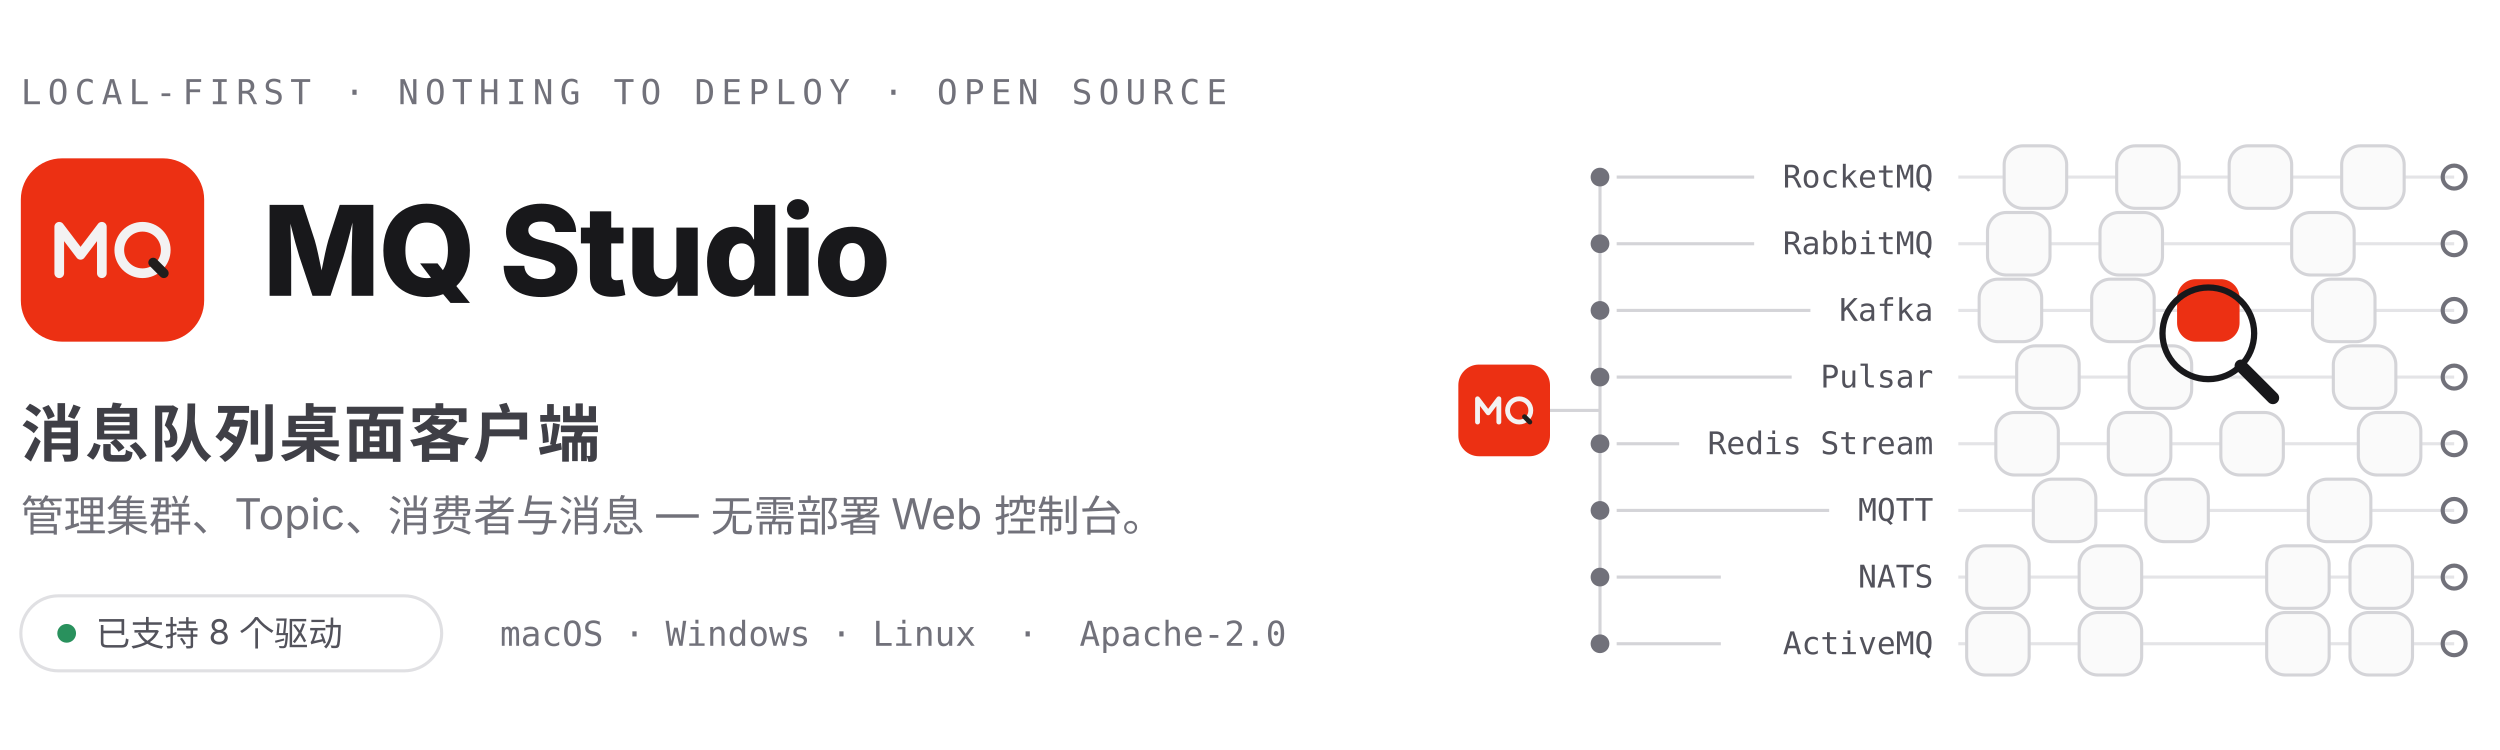
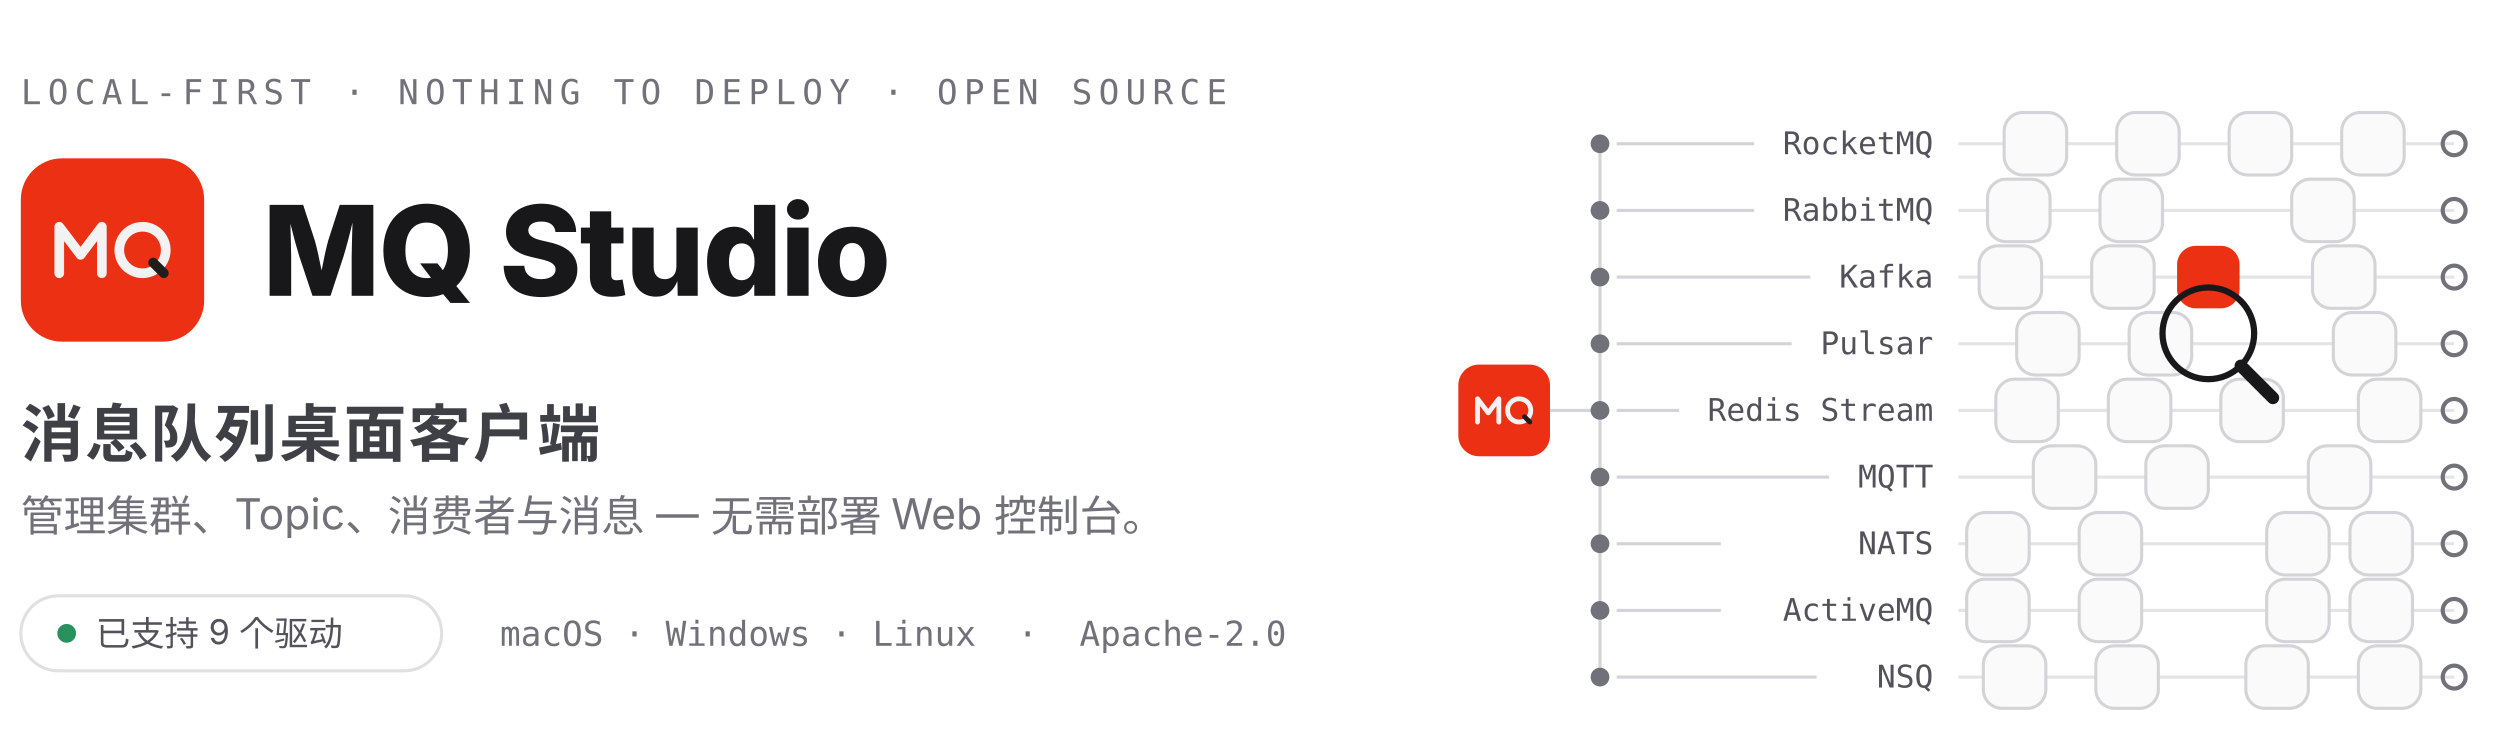
<svg xmlns="http://www.w3.org/2000/svg" width="1200" height="360" viewBox="0 0 1200 360" role="img" aria-labelledby="t d">
  <text x="10" y="50" font-family="ui-monospace,'SF Mono',Menlo,Consolas,monospace" font-size="16.5" letter-spacing="3" fill="#71717A">LOCAL-FIRST · NOTHING TO DEPLOY · OPEN SOURCE</text>
  <g id="lockup">
    <rect x="10" y="76" width="88" height="88" rx="19.8" fill="#EC3013" />
    <g transform="translate(22.86 96.761) scale(0.46478)" fill="none" stroke-width="10">
      <path d="M12 74 L12 26 L34 55 L56 26 L56 74" stroke="#F3F2F2" stroke-linejoin="round" stroke-linecap="round" />
      <circle cx="98" cy="50" r="24" stroke="#F3F2F2" />
      <line x1="109" y1="63" x2="120" y2="74" stroke="#201E1D" stroke-linecap="round" />
    </g>
    <text x="126" y="142" font-family="-apple-system,'PingFang SC','Segoe UI','Microsoft YaHei',system-ui,sans-serif" font-size="60" font-weight="800" letter-spacing="-1" fill="#18181B">MQ Studio</text>
  </g>
  <text x="10" y="219" font-family="-apple-system,'PingFang SC','Segoe UI','Microsoft YaHei',system-ui,sans-serif" font-size="30" font-weight="600" letter-spacing="1" fill="#3F3F46">消息队列桌面客户端</text>
  <text x="10" y="255" font-family="-apple-system,'PingFang SC','Segoe UI','Microsoft YaHei',system-ui,sans-serif" font-size="20.5" fill="#71717A">管理集群、Topic、消费者与消息 — 无需部署 Web 控制台。</text>
  <g id="meta">
    <rect x="10" y="286" width="202" height="36" rx="18" fill="none" stroke="#E0E0E3" stroke-width="1.5" />
    <circle cx="32" cy="304" r="4.5" fill="#29915D" />
-     <text x="46" y="310" font-family="-apple-system,'PingFang SC','Segoe UI','Microsoft YaHei',system-ui,sans-serif" font-size="16.5" fill="#52525B">已支持 8 个驱动</text>
+     <text x="46" y="310" font-family="-apple-system,'PingFang SC','Segoe UI','Microsoft YaHei',system-ui,sans-serif" font-size="16.5" fill="#52525B">已支持 9 个驱动</text>
    <text x="240" y="310" font-family="ui-monospace,'SF Mono',Menlo,Consolas,monospace" font-size="16.5" fill="#71717A">macOS · Windows · Linux  ·  Apache-2.0</text>
  </g>
  <g id="drivers">
    <rect x="700" y="175" width="44" height="44" rx="9.9" fill="#EC3013" />
    <g transform="translate(706.43 185.38) scale(0.23239)" fill="none" stroke-width="10">
      <path d="M12 74 L12 26 L34 55 L56 26 L56 74" stroke="#F3F2F2" stroke-linejoin="round" stroke-linecap="round" />
      <circle cx="98" cy="50" r="24" stroke="#F3F2F2" />
      <line x1="109" y1="63" x2="120" y2="74" stroke="#201E1D" stroke-linecap="round" />
    </g>
    <line x1="744" y1="197" x2="768" y2="197" stroke="#D4D4D8" stroke-width="1.5" />
-     <line x1="768" y1="85" x2="768" y2="309" stroke="#D4D4D8" stroke-width="1.5" />
-     <line x1="776" y1="85" x2="842" y2="85" stroke="#D4D4D8" stroke-width="1.5" />
-     <text x="928" y="90" text-anchor="end" font-family="ui-monospace,'SF Mono',Menlo,Consolas,monospace" font-size="15" fill="#52525B">RocketMQ</text>
-     <line x1="940" y1="85" x2="1178" y2="85" stroke="#E4E4E7" stroke-width="1.5" />
-     <circle cx="768" cy="85" r="4.5" fill="#71717A" />
-     <circle cx="1178" cy="85" r="5.5" fill="none" stroke="#71717A" stroke-width="2" />
-     <rect x="962" y="70" width="30" height="30" rx="9" fill="#FAFAFA" stroke="#D4D4D8" stroke-width="1.5" />
-     <rect x="1016" y="70" width="30" height="30" rx="9" fill="#FAFAFA" stroke="#D4D4D8" stroke-width="1.5" />
-     <rect x="1070" y="70" width="30" height="30" rx="9" fill="#FAFAFA" stroke="#D4D4D8" stroke-width="1.5" />
-     <rect x="1124" y="70" width="30" height="30" rx="9" fill="#FAFAFA" stroke="#D4D4D8" stroke-width="1.5" />
-     <line x1="776" y1="117" x2="842" y2="117" stroke="#D4D4D8" stroke-width="1.5" />
-     <text x="928" y="122" text-anchor="end" font-family="ui-monospace,'SF Mono',Menlo,Consolas,monospace" font-size="15" fill="#52525B">RabbitMQ</text>
-     <line x1="940" y1="117" x2="1178" y2="117" stroke="#E4E4E7" stroke-width="1.5" />
-     <circle cx="768" cy="117" r="4.5" fill="#71717A" />
-     <circle cx="1178" cy="117" r="5.5" fill="none" stroke="#71717A" stroke-width="2" />
-     <rect x="954" y="102" width="30" height="30" rx="9" fill="#FAFAFA" stroke="#D4D4D8" stroke-width="1.5" />
-     <rect x="1008" y="102" width="30" height="30" rx="9" fill="#FAFAFA" stroke="#D4D4D8" stroke-width="1.5" />
-     <rect x="1100" y="102" width="30" height="30" rx="9" fill="#FAFAFA" stroke="#D4D4D8" stroke-width="1.5" />
-     <line x1="776" y1="149" x2="869" y2="149" stroke="#D4D4D8" stroke-width="1.5" />
-     <text x="928" y="154" text-anchor="end" font-family="ui-monospace,'SF Mono',Menlo,Consolas,monospace" font-size="15" fill="#52525B">Kafka</text>
-     <line x1="940" y1="149" x2="1178" y2="149" stroke="#E4E4E7" stroke-width="1.5" />
-     <circle cx="768" cy="149" r="4.5" fill="#71717A" />
-     <circle cx="1178" cy="149" r="5.5" fill="none" stroke="#71717A" stroke-width="2" />
-     <rect x="950" y="134" width="30" height="30" rx="9" fill="#FAFAFA" stroke="#D4D4D8" stroke-width="1.5" />
-     <rect x="1004" y="134" width="30" height="30" rx="9" fill="#FAFAFA" stroke="#D4D4D8" stroke-width="1.5" />
-     <rect x="1110" y="134" width="30" height="30" rx="9" fill="#FAFAFA" stroke="#D4D4D8" stroke-width="1.5" />
-     <rect x="1045" y="134" width="30" height="30" rx="9" fill="#EC3013" />
-     <line x1="776" y1="181" x2="860" y2="181" stroke="#D4D4D8" stroke-width="1.5" />
-     <text x="928" y="186" text-anchor="end" font-family="ui-monospace,'SF Mono',Menlo,Consolas,monospace" font-size="15" fill="#52525B">Pulsar</text>
-     <line x1="940" y1="181" x2="1178" y2="181" stroke="#E4E4E7" stroke-width="1.5" />
-     <circle cx="768" cy="181" r="4.5" fill="#71717A" />
-     <circle cx="1178" cy="181" r="5.5" fill="none" stroke="#71717A" stroke-width="2" />
-     <rect x="968" y="166" width="30" height="30" rx="9" fill="#FAFAFA" stroke="#D4D4D8" stroke-width="1.5" />
-     <rect x="1022" y="166" width="30" height="30" rx="9" fill="#FAFAFA" stroke="#D4D4D8" stroke-width="1.5" />
-     <rect x="1120" y="166" width="30" height="30" rx="9" fill="#FAFAFA" stroke="#D4D4D8" stroke-width="1.5" />
-     <line x1="776" y1="213" x2="806" y2="213" stroke="#D4D4D8" stroke-width="1.5" />
-     <text x="928" y="218" text-anchor="end" font-family="ui-monospace,'SF Mono',Menlo,Consolas,monospace" font-size="15" fill="#52525B">Redis Stream</text>
-     <line x1="940" y1="213" x2="1178" y2="213" stroke="#E4E4E7" stroke-width="1.5" />
-     <circle cx="768" cy="213" r="4.5" fill="#71717A" />
-     <circle cx="1178" cy="213" r="5.5" fill="none" stroke="#71717A" stroke-width="2" />
-     <rect x="958" y="198" width="30" height="30" rx="9" fill="#FAFAFA" stroke="#D4D4D8" stroke-width="1.5" />
-     <rect x="1012" y="198" width="30" height="30" rx="9" fill="#FAFAFA" stroke="#D4D4D8" stroke-width="1.5" />
-     <rect x="1066" y="198" width="30" height="30" rx="9" fill="#FAFAFA" stroke="#D4D4D8" stroke-width="1.5" />
-     <rect x="1132" y="198" width="30" height="30" rx="9" fill="#FAFAFA" stroke="#D4D4D8" stroke-width="1.5" />
-     <line x1="776" y1="245" x2="878" y2="245" stroke="#D4D4D8" stroke-width="1.5" />
-     <text x="928" y="250" text-anchor="end" font-family="ui-monospace,'SF Mono',Menlo,Consolas,monospace" font-size="15" fill="#52525B">MQTT</text>
-     <line x1="940" y1="245" x2="1178" y2="245" stroke="#E4E4E7" stroke-width="1.5" />
-     <circle cx="768" cy="245" r="4.5" fill="#71717A" />
-     <circle cx="1178" cy="245" r="5.5" fill="none" stroke="#71717A" stroke-width="2" />
-     <rect x="976" y="230" width="30" height="30" rx="9" fill="#FAFAFA" stroke="#D4D4D8" stroke-width="1.5" />
-     <rect x="1030" y="230" width="30" height="30" rx="9" fill="#FAFAFA" stroke="#D4D4D8" stroke-width="1.5" />
-     <rect x="1108" y="230" width="30" height="30" rx="9" fill="#FAFAFA" stroke="#D4D4D8" stroke-width="1.5" />
-     <line x1="776" y1="277" x2="826" y2="277" stroke="#D4D4D8" stroke-width="1.5" />
-     <text x="928" y="282" text-anchor="end" font-family="ui-monospace,'SF Mono',Menlo,Consolas,monospace" font-size="15" fill="#52525B">NATS</text>
-     <line x1="940" y1="277" x2="1178" y2="277" stroke="#E4E4E7" stroke-width="1.5" />
-     <circle cx="768" cy="277" r="4.5" fill="#71717A" />
-     <circle cx="1178" cy="277" r="5.5" fill="none" stroke="#71717A" stroke-width="2" />
-     <rect x="944" y="262" width="30" height="30" rx="9" fill="#FAFAFA" stroke="#D4D4D8" stroke-width="1.5" />
-     <rect x="998" y="262" width="30" height="30" rx="9" fill="#FAFAFA" stroke="#D4D4D8" stroke-width="1.5" />
-     <rect x="1088" y="262" width="30" height="30" rx="9" fill="#FAFAFA" stroke="#D4D4D8" stroke-width="1.5" />
-     <rect x="1128" y="262" width="30" height="30" rx="9" fill="#FAFAFA" stroke="#D4D4D8" stroke-width="1.5" />
-     <line x1="776" y1="309" x2="826" y2="309" stroke="#D4D4D8" stroke-width="1.5" />
-     <text x="928" y="314" text-anchor="end" font-family="ui-monospace,'SF Mono',Menlo,Consolas,monospace" font-size="15" fill="#52525B">ActiveMQ</text>
-     <line x1="940" y1="309" x2="1178" y2="309" stroke="#E4E4E7" stroke-width="1.5" />
-     <circle cx="768" cy="309" r="4.5" fill="#71717A" />
-     <circle cx="1178" cy="309" r="5.5" fill="none" stroke="#71717A" stroke-width="2" />
-     <rect x="944" y="294" width="30" height="30" rx="9" fill="#FAFAFA" stroke="#D4D4D8" stroke-width="1.5" />
-     <rect x="998" y="294" width="30" height="30" rx="9" fill="#FAFAFA" stroke="#D4D4D8" stroke-width="1.5" />
-     <rect x="1088" y="294" width="30" height="30" rx="9" fill="#FAFAFA" stroke="#D4D4D8" stroke-width="1.5" />
-     <rect x="1128" y="294" width="30" height="30" rx="9" fill="#FAFAFA" stroke="#D4D4D8" stroke-width="1.5" />
+     <line x1="768" y1="69" x2="768" y2="325" stroke="#D4D4D8" stroke-width="1.5" />
+     <line x1="776" y1="69" x2="842" y2="69" stroke="#D4D4D8" stroke-width="1.5" />
+     <text x="928" y="74" text-anchor="end" font-family="ui-monospace,'SF Mono',Menlo,Consolas,monospace" font-size="15" fill="#52525B">RocketMQ</text>
+     <line x1="940" y1="69" x2="1178" y2="69" stroke="#E4E4E7" stroke-width="1.5" />
+     <circle cx="768" cy="69" r="4.5" fill="#71717A" />
+     <circle cx="1178" cy="69" r="5.5" fill="none" stroke="#71717A" stroke-width="2" />
+     <rect x="962" y="54" width="30" height="30" rx="9" fill="#FAFAFA" stroke="#D4D4D8" stroke-width="1.5" />
+     <rect x="1016" y="54" width="30" height="30" rx="9" fill="#FAFAFA" stroke="#D4D4D8" stroke-width="1.5" />
+     <rect x="1070" y="54" width="30" height="30" rx="9" fill="#FAFAFA" stroke="#D4D4D8" stroke-width="1.5" />
+     <rect x="1124" y="54" width="30" height="30" rx="9" fill="#FAFAFA" stroke="#D4D4D8" stroke-width="1.5" />
+     <line x1="776" y1="101" x2="842" y2="101" stroke="#D4D4D8" stroke-width="1.5" />
+     <text x="928" y="106" text-anchor="end" font-family="ui-monospace,'SF Mono',Menlo,Consolas,monospace" font-size="15" fill="#52525B">RabbitMQ</text>
+     <line x1="940" y1="101" x2="1178" y2="101" stroke="#E4E4E7" stroke-width="1.5" />
+     <circle cx="768" cy="101" r="4.5" fill="#71717A" />
+     <circle cx="1178" cy="101" r="5.5" fill="none" stroke="#71717A" stroke-width="2" />
+     <rect x="954" y="86" width="30" height="30" rx="9" fill="#FAFAFA" stroke="#D4D4D8" stroke-width="1.5" />
+     <rect x="1008" y="86" width="30" height="30" rx="9" fill="#FAFAFA" stroke="#D4D4D8" stroke-width="1.5" />
+     <rect x="1100" y="86" width="30" height="30" rx="9" fill="#FAFAFA" stroke="#D4D4D8" stroke-width="1.5" />
+     <line x1="776" y1="133" x2="869" y2="133" stroke="#D4D4D8" stroke-width="1.5" />
+     <text x="928" y="138" text-anchor="end" font-family="ui-monospace,'SF Mono',Menlo,Consolas,monospace" font-size="15" fill="#52525B">Kafka</text>
+     <line x1="940" y1="133" x2="1178" y2="133" stroke="#E4E4E7" stroke-width="1.5" />
+     <circle cx="768" cy="133" r="4.5" fill="#71717A" />
+     <circle cx="1178" cy="133" r="5.5" fill="none" stroke="#71717A" stroke-width="2" />
+     <rect x="950" y="118" width="30" height="30" rx="9" fill="#FAFAFA" stroke="#D4D4D8" stroke-width="1.5" />
+     <rect x="1004" y="118" width="30" height="30" rx="9" fill="#FAFAFA" stroke="#D4D4D8" stroke-width="1.5" />
+     <rect x="1110" y="118" width="30" height="30" rx="9" fill="#FAFAFA" stroke="#D4D4D8" stroke-width="1.5" />
+     <rect x="1045" y="118" width="30" height="30" rx="9" fill="#EC3013" />
+     <line x1="776" y1="165" x2="860" y2="165" stroke="#D4D4D8" stroke-width="1.5" />
+     <text x="928" y="170" text-anchor="end" font-family="ui-monospace,'SF Mono',Menlo,Consolas,monospace" font-size="15" fill="#52525B">Pulsar</text>
+     <line x1="940" y1="165" x2="1178" y2="165" stroke="#E4E4E7" stroke-width="1.5" />
+     <circle cx="768" cy="165" r="4.5" fill="#71717A" />
+     <circle cx="1178" cy="165" r="5.5" fill="none" stroke="#71717A" stroke-width="2" />
+     <rect x="968" y="150" width="30" height="30" rx="9" fill="#FAFAFA" stroke="#D4D4D8" stroke-width="1.5" />
+     <rect x="1022" y="150" width="30" height="30" rx="9" fill="#FAFAFA" stroke="#D4D4D8" stroke-width="1.5" />
+     <rect x="1120" y="150" width="30" height="30" rx="9" fill="#FAFAFA" stroke="#D4D4D8" stroke-width="1.5" />
+     <line x1="776" y1="197" x2="806" y2="197" stroke="#D4D4D8" stroke-width="1.5" />
+     <text x="928" y="202" text-anchor="end" font-family="ui-monospace,'SF Mono',Menlo,Consolas,monospace" font-size="15" fill="#52525B">Redis Stream</text>
+     <line x1="940" y1="197" x2="1178" y2="197" stroke="#E4E4E7" stroke-width="1.5" />
+     <circle cx="768" cy="197" r="4.5" fill="#71717A" />
+     <circle cx="1178" cy="197" r="5.5" fill="none" stroke="#71717A" stroke-width="2" />
+     <rect x="958" y="182" width="30" height="30" rx="9" fill="#FAFAFA" stroke="#D4D4D8" stroke-width="1.5" />
+     <rect x="1012" y="182" width="30" height="30" rx="9" fill="#FAFAFA" stroke="#D4D4D8" stroke-width="1.5" />
+     <rect x="1066" y="182" width="30" height="30" rx="9" fill="#FAFAFA" stroke="#D4D4D8" stroke-width="1.5" />
+     <rect x="1132" y="182" width="30" height="30" rx="9" fill="#FAFAFA" stroke="#D4D4D8" stroke-width="1.5" />
+     <line x1="776" y1="229" x2="878" y2="229" stroke="#D4D4D8" stroke-width="1.5" />
+     <text x="928" y="234" text-anchor="end" font-family="ui-monospace,'SF Mono',Menlo,Consolas,monospace" font-size="15" fill="#52525B">MQTT</text>
+     <line x1="940" y1="229" x2="1178" y2="229" stroke="#E4E4E7" stroke-width="1.5" />
+     <circle cx="768" cy="229" r="4.5" fill="#71717A" />
+     <circle cx="1178" cy="229" r="5.5" fill="none" stroke="#71717A" stroke-width="2" />
+     <rect x="976" y="214" width="30" height="30" rx="9" fill="#FAFAFA" stroke="#D4D4D8" stroke-width="1.5" />
+     <rect x="1030" y="214" width="30" height="30" rx="9" fill="#FAFAFA" stroke="#D4D4D8" stroke-width="1.5" />
+     <rect x="1108" y="214" width="30" height="30" rx="9" fill="#FAFAFA" stroke="#D4D4D8" stroke-width="1.5" />
+     <line x1="776" y1="261" x2="826" y2="261" stroke="#D4D4D8" stroke-width="1.5" />
+     <text x="928" y="266" text-anchor="end" font-family="ui-monospace,'SF Mono',Menlo,Consolas,monospace" font-size="15" fill="#52525B">NATS</text>
+     <line x1="940" y1="261" x2="1178" y2="261" stroke="#E4E4E7" stroke-width="1.5" />
+     <circle cx="768" cy="261" r="4.5" fill="#71717A" />
+     <circle cx="1178" cy="261" r="5.5" fill="none" stroke="#71717A" stroke-width="2" />
+     <rect x="944" y="246" width="30" height="30" rx="9" fill="#FAFAFA" stroke="#D4D4D8" stroke-width="1.5" />
+     <rect x="998" y="246" width="30" height="30" rx="9" fill="#FAFAFA" stroke="#D4D4D8" stroke-width="1.5" />
+     <rect x="1088" y="246" width="30" height="30" rx="9" fill="#FAFAFA" stroke="#D4D4D8" stroke-width="1.5" />
+     <rect x="1128" y="246" width="30" height="30" rx="9" fill="#FAFAFA" stroke="#D4D4D8" stroke-width="1.5" />
+     <line x1="776" y1="293" x2="826" y2="293" stroke="#D4D4D8" stroke-width="1.5" />
+     <text x="928" y="298" text-anchor="end" font-family="ui-monospace,'SF Mono',Menlo,Consolas,monospace" font-size="15" fill="#52525B">ActiveMQ</text>
+     <line x1="940" y1="293" x2="1178" y2="293" stroke="#E4E4E7" stroke-width="1.5" />
+     <circle cx="768" cy="293" r="4.5" fill="#71717A" />
+     <circle cx="1178" cy="293" r="5.5" fill="none" stroke="#71717A" stroke-width="2" />
+     <rect x="944" y="278" width="30" height="30" rx="9" fill="#FAFAFA" stroke="#D4D4D8" stroke-width="1.5" />
+     <rect x="998" y="278" width="30" height="30" rx="9" fill="#FAFAFA" stroke="#D4D4D8" stroke-width="1.5" />
+     <rect x="1088" y="278" width="30" height="30" rx="9" fill="#FAFAFA" stroke="#D4D4D8" stroke-width="1.5" />
+     <rect x="1128" y="278" width="30" height="30" rx="9" fill="#FAFAFA" stroke="#D4D4D8" stroke-width="1.5" />
+     <line x1="776" y1="325" x2="872" y2="325" stroke="#D4D4D8" stroke-width="1.5" />
+     <text x="928" y="330" text-anchor="end" font-family="ui-monospace,'SF Mono',Menlo,Consolas,monospace" font-size="15" fill="#52525B">NSQ</text>
+     <line x1="940" y1="325" x2="1178" y2="325" stroke="#E4E4E7" stroke-width="1.5" />
+     <circle cx="768" cy="325" r="4.5" fill="#71717A" />
+     <circle cx="1178" cy="325" r="5.5" fill="none" stroke="#71717A" stroke-width="2" />
+     <rect x="952" y="310" width="30" height="30" rx="9" fill="#FAFAFA" stroke="#D4D4D8" stroke-width="1.5" />
+     <rect x="1006" y="310" width="30" height="30" rx="9" fill="#FAFAFA" stroke="#D4D4D8" stroke-width="1.5" />
+     <rect x="1078" y="310" width="30" height="30" rx="9" fill="#FAFAFA" stroke="#D4D4D8" stroke-width="1.5" />
+     <rect x="1132" y="310" width="30" height="30" rx="9" fill="#FAFAFA" stroke="#D4D4D8" stroke-width="1.5" />
  </g>
  <g id="inspect">
    <circle cx="1060" cy="160" r="22" fill="none" stroke="#18181B" stroke-width="3" />
    <line x1="1075.6" y1="175.6" x2="1091" y2="191" stroke="#18181B" stroke-width="6" stroke-linecap="round" />
  </g>
</svg>
